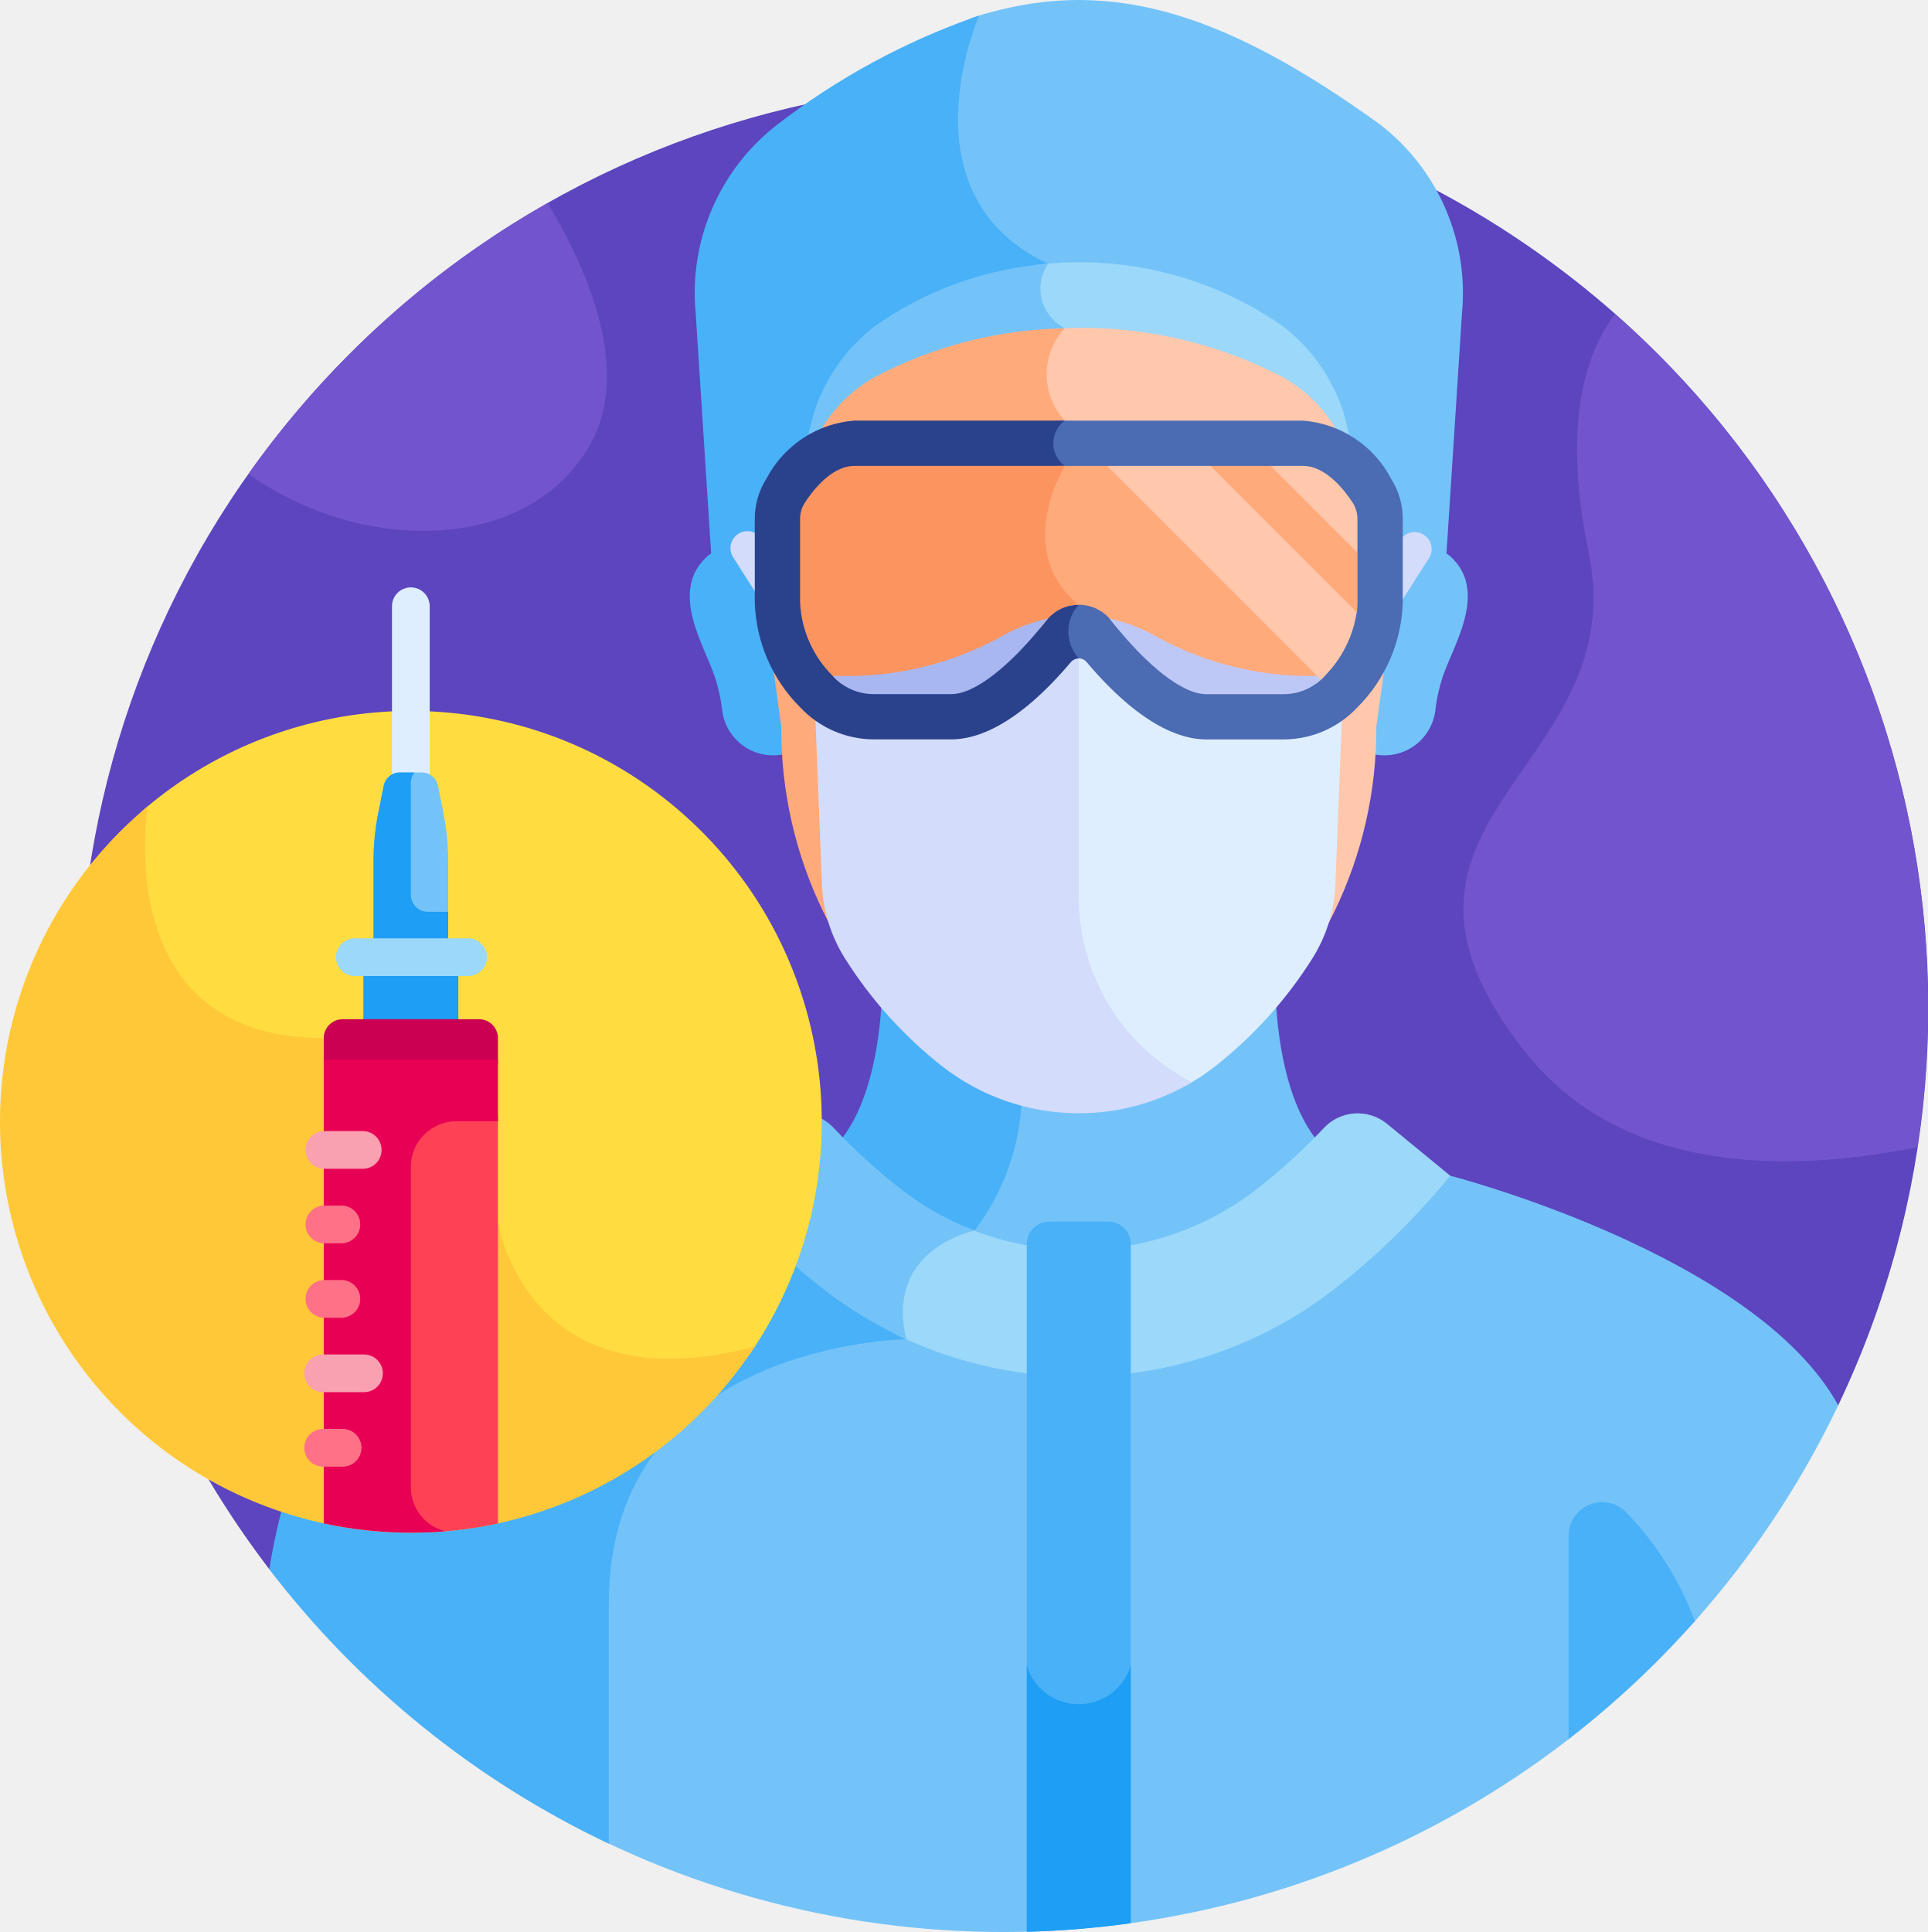
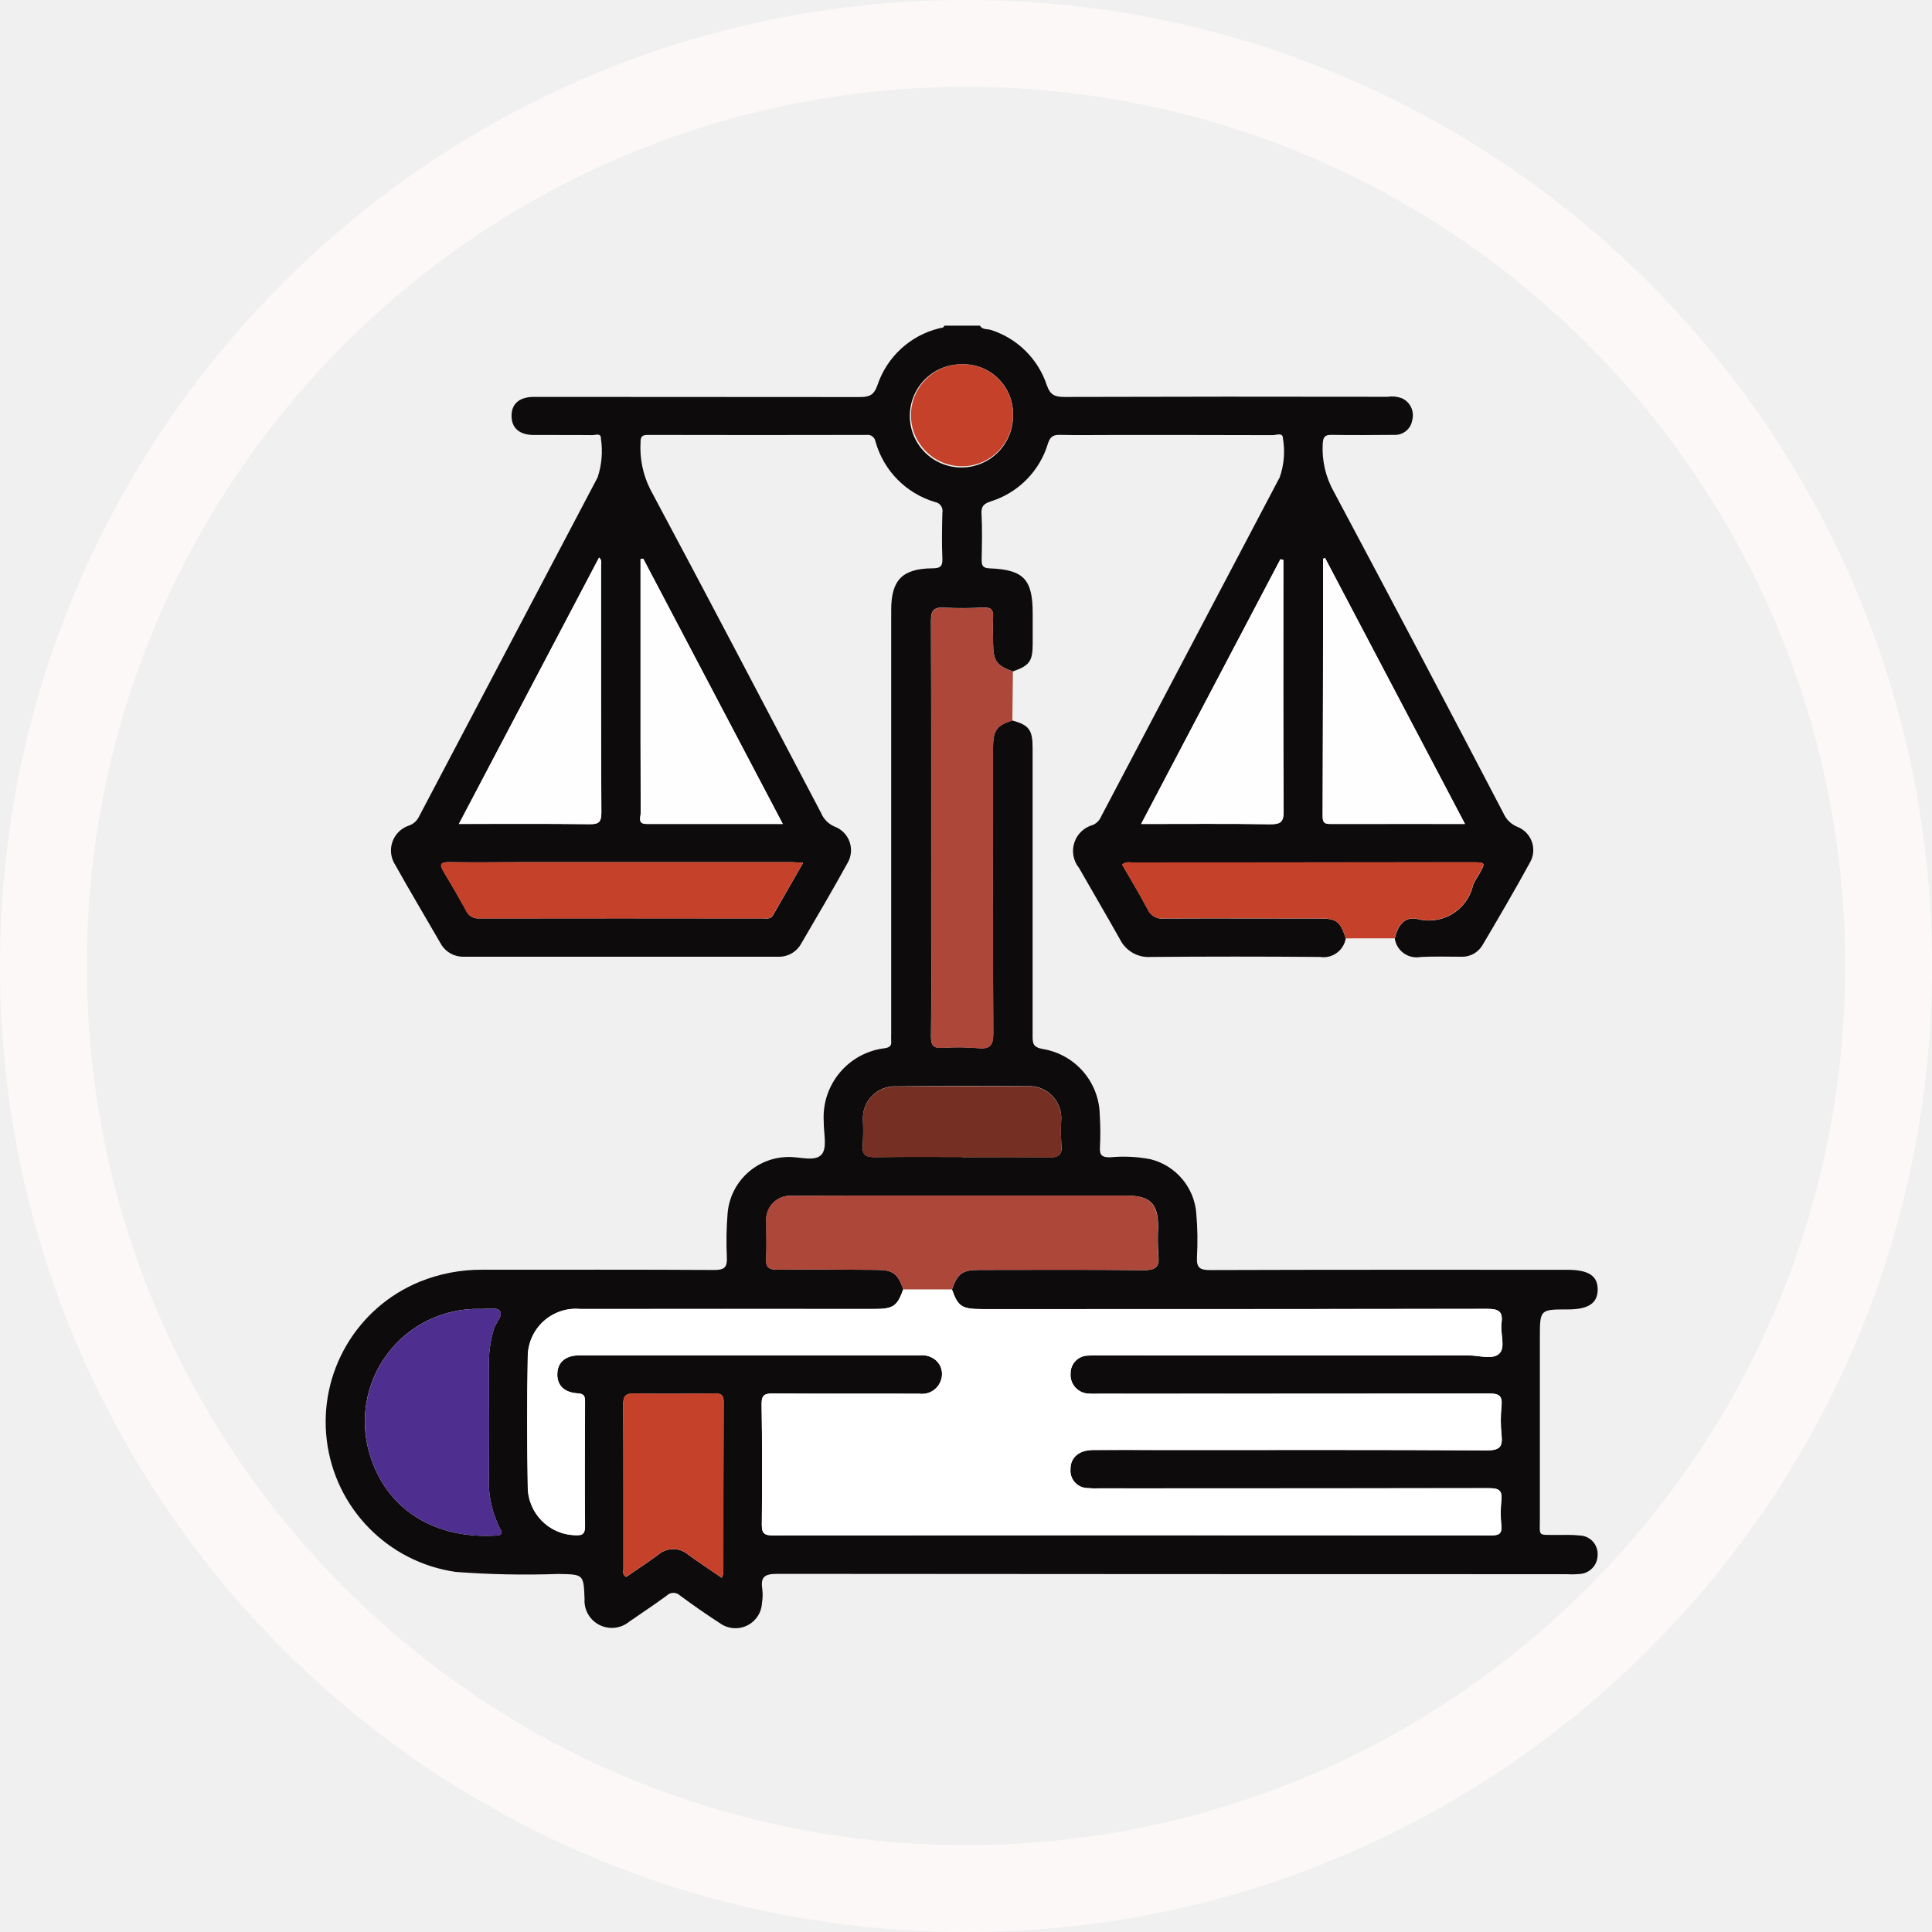
- <svg xmlns="http://www.w3.org/2000/svg" width="90" height="90.181" viewBox="0 0 90 90.181">
-   <g transform="translate(-0.514)">
-     <path d="M30.358,91.365l73.237-7.65a43.159,43.159,0,1,0-73.237,7.65Z" transform="translate(-17.272 -18.118)" fill="#5c45bf" />
-     <path d="M269.386,261.921a19.6,19.6,0,0,1-2.828,2.7,10.353,10.353,0,0,1-9.5,1.676l.214,1.119A10.728,10.728,0,0,1,255.2,273a5.191,5.191,0,0,0-.586.185,14.158,14.158,0,0,0,14.259-1.8,28.573,28.573,0,0,0,2.559-2.25C269.874,267.295,269.463,264.154,269.386,261.921Z" transform="translate(-209.343 -215.787)" fill="#73c3f9" />
-     <path d="M224.784,261.921c-.077,2.233-.488,5.374-2.045,7.206a28.568,28.568,0,0,0,2.559,2.25,14,14,0,0,0,3.425,1.955,3.743,3.743,0,0,1,.365-.1,10.875,10.875,0,0,0,2.191-5.832l-.193-1.013a10.313,10.313,0,0,1-3.475-1.763A19.636,19.636,0,0,1,224.784,261.921Z" transform="translate(-183.083 -215.787)" fill="#49b1f7" />
-     <path d="M272.9,5.828C265.467.462,260-1.2,253.771.85l.049.02a13.683,13.683,0,0,0-.906,4.425,7.27,7.27,0,0,0,4.108,7.136,3.323,3.323,0,0,0-.166.46,16.544,16.544,0,0,1,11.506,2.881,8.251,8.251,0,0,1,2.823,4.052l.77,2.992,1.638,3.677a2.926,2.926,0,0,1,2.364-.353h0L276.7,14.63a9.936,9.936,0,0,0-3.8-8.8Z" transform="translate(-207.94 0)" fill="#73c3f9" />
-     <path d="M201.137,15.7c-6.917-3.244-3.214-11.585-3.214-11.585a33.144,33.144,0,0,0-9.436,5.1,9.936,9.936,0,0,0-3.8,8.8l.741,11.509h0a2.927,2.927,0,0,1,2.364.353l1.637-3.677.77-2.992a8.251,8.251,0,0,1,2.823-4.052,16.055,16.055,0,0,1,7.877-2.909A2.855,2.855,0,0,1,201.137,15.7Z" transform="translate(-151.698 -3.392)" fill="#49b1f7" />
-     <path d="M289.137,76.6a8.251,8.251,0,0,0-2.823-4.052,16.541,16.541,0,0,0-11.473-2.885c.045.024.088.05.133.073a2.674,2.674,0,0,0-.194,1.776,2.08,2.08,0,0,0,.939,1.19c-.058.084-.126.187-.195.306a20.26,20.26,0,0,1,10.789,2.267,6.656,6.656,0,0,1,2.823,3.117l1.091,2.451Z" transform="translate(-225.893 -57.304)" fill="#9bd8f9" />
-     <path d="M222.792,72.906a2.059,2.059,0,0,1-.783-3,16.092,16.092,0,0,0-8.115,2.931,8.25,8.25,0,0,0-2.823,4.052l-1.091,4.243,1.091-2.451a6.657,6.657,0,0,1,2.823-3.117,19.529,19.529,0,0,1,8.622-2.281A3.259,3.259,0,0,1,222.792,72.906Z" transform="translate(-172.571 -57.59)" fill="#73c3f9" />
-     <path d="M367.73,145.752c-.717-.658-2.321-.324-2.939.078a8.678,8.678,0,0,1,.026,2.557l-.729,5.31c0,.428-.014.848-.038,1.261a2.4,2.4,0,0,0,2.985-2.155,8.131,8.131,0,0,1,.314-1.39C367.822,149.937,369.528,147.4,367.73,145.752Z" transform="translate(-299.504 -119.773)" fill="#73c3f9" />
-     <path d="M184.123,145.752c.717-.658,2.321-.324,2.939.078a8.685,8.685,0,0,0-.026,2.557l.729,5.31c0,.428.014.848.038,1.261a2.4,2.4,0,0,1-2.985-2.155,8.168,8.168,0,0,0-.314-1.39C184.032,149.937,182.326,147.4,184.123,145.752Z" transform="translate(-150.606 -119.773)" fill="#49b1f7" />
-     <path d="M292.35,97.09l-1.327-2.98-.77-1.728a6.655,6.655,0,0,0-2.823-3.117,20.223,20.223,0,0,0-10.669-2.273c.025.017.049.035.075.051a3.364,3.364,0,0,0,.034,4.228,1.78,1.78,0,0,0-.475,1.156,1.442,1.442,0,0,0,.5,1.026c-.442.841-1.942,4.167.625,6.462a2.013,2.013,0,0,0,.1,2.566v10.951a10.057,10.057,0,0,0,2.179,6.317,10.333,10.333,0,0,0,2.774,2.386,10.274,10.274,0,0,0,1.655-1.046,19.514,19.514,0,0,0,7.544-15.519l.729-5.31A8.617,8.617,0,0,0,292.35,97.09Z" transform="translate(-227.01 -71.647)" fill="#ffc7ab" />
-     <path d="M222.633,122.031a10.123,10.123,0,0,1-2.846-2.408,9.77,9.77,0,0,1-2.12-6.151V102.415a1.846,1.846,0,0,1,0-2.5c-3.1-2.51-.652-6.483-.652-6.483a1.308,1.308,0,0,1,0-2.114,3.175,3.175,0,0,1-.009-4.307,19.63,19.63,0,0,0-8.889,2.292,6.655,6.655,0,0,0-2.823,3.117l-.77,1.728h0L203.2,97.123a8.608,8.608,0,0,0-.15,3.175l.729,5.312a19.514,19.514,0,0,0,7.544,15.519,10.363,10.363,0,0,0,11.309.9Z" transform="translate(-166.795 -71.685)" fill="#ffaa7b" />
-     <g transform="translate(34.627 24.814)">
-       <path d="M198.529,148.7l-4.213-6.6a.793.793,0,1,1,1.336-.853l4.213,6.6a.793.793,0,0,1-1.336.853Z" transform="translate(-194.191 -140.879)" fill="#d3dcfb" />
+ <svg xmlns="http://www.w3.org/2000/svg" width="89" height="89" viewBox="0 0 89 89">
+   <g id="Grupo_116095" data-name="Grupo 116095" transform="translate(-585 -2905.239)">
+     <g id="Grupo_116016" data-name="Grupo 116016" transform="translate(-58 1903.239)">
+       <g id="Elipse_12495" data-name="Elipse 12495" transform="translate(643 1002)" fill="none" stroke="#fcf8f8" stroke-width="4">
+         <circle cx="44.5" cy="44.5" r="44.5" stroke="none" />
+         <circle cx="44.5" cy="44.5" r="42.5" fill="none" />
+       </g>
+       <g id="Grupo_116003" data-name="Grupo 116003" transform="translate(-466.842 245.624)">
+         <g id="Grupo_116003-2" data-name="Grupo 116003" transform="translate(1124.842 771.376)">
+           <path id="Trazado_173330" data-name="Trazado 173330" d="M1173.882,799.631a1.039,1.039,0,0,1-1.191.856q-3.893-.033-7.786,0a1.468,1.468,0,0,1-1.425-.813c-.618-1.1-1.26-2.189-1.885-3.287a1.242,1.242,0,0,1,.643-1.982.742.742,0,0,0,.382-.4q4.113-7.808,8.222-15.618a3.607,3.607,0,0,0,.147-1.781c0-.3-.307-.156-.468-.156-2.517-.01-5.035-.007-7.553-.007-.741,0-1.483.013-2.224-.006-.31-.008-.467.052-.579.392a3.993,3.993,0,0,1-2.641,2.674c-.288.1-.441.2-.422.556.039.7.02,1.4.007,2.107,0,.271.029.408.367.42,1.57.06,1.984.507,1.984,2.07,0,.468,0,.937,0,1.405,0,.806-.148,1.006-.916,1.275-.751-.274-.9-.488-.909-1.291,0-.41-.019-.82,0-1.228.019-.341-.122-.439-.443-.427a17.1,17.1,0,0,1-1.812.008c-.5-.035-.608.151-.606.624.017,4.6.01,9.2.01,13.807,0,1.775.012,3.549-.009,5.324-.005.412.117.544.526.521a10.612,10.612,0,0,1,1.636.013c.567.056.71-.132.707-.7-.026-4.368-.015-8.737-.013-13.105,0-.832.164-1.061.889-1.29.774.216.936.432.936,1.273q0,6.619,0,13.237c0,.358.006.547.48.628a3.131,3.131,0,0,1,2.613,3.014,13.325,13.325,0,0,1,.009,1.522c-.022.376.118.452.467.451a6.507,6.507,0,0,1,1.861.088,2.791,2.791,0,0,1,2.111,2.507,13.983,13.983,0,0,1,.031,1.988c-.027.485.108.613.6.611,5.486-.019,10.973-.012,16.459-.012.985,0,1.412.282,1.4.925-.011.621-.434.9-1.374.9-1.289,0-1.289,0-1.289,1.309q0,4.159,0,8.317c0,.868-.12.75.79.763.351,0,.7-.013,1.053.026a.849.849,0,0,1,.817.893.877.877,0,0,1-.845.881,3.97,3.97,0,0,1-.585.008q-18.187,0-36.373-.015c-.575,0-.764.146-.677.7a2.274,2.274,0,0,1-.015.642,1.223,1.223,0,0,1-1.948.923c-.623-.4-1.228-.828-1.824-1.265a.438.438,0,0,0-.614,0c-.563.417-1.152.8-1.725,1.2a1.265,1.265,0,0,1-1.371.156,1.248,1.248,0,0,1-.691-1.193c-.042-1.155-.049-1.135-1.2-1.159a42.525,42.525,0,0,1-4.736-.094,6.98,6.98,0,0,1-1.642-13.374,7.538,7.538,0,0,1,2.847-.546c3.573,0,7.146-.01,10.719.011.475,0,.586-.14.568-.585a15.412,15.412,0,0,1,.036-2.047,2.83,2.83,0,0,1,2.771-2.572c.537-.02,1.254.237,1.561-.12.265-.308.086-1,.094-1.526a3.2,3.2,0,0,1,2.835-3.368c.235-.048.289-.127.273-.331-.009-.116,0-.234,0-.351q0-9.752,0-19.5c0-1.38.507-1.909,1.9-1.923.353,0,.474-.082.458-.452-.031-.7-.018-1.406,0-2.108a.416.416,0,0,0-.337-.493,4.037,4.037,0,0,1-2.746-2.792.365.365,0,0,0-.412-.3q-5.037.012-10.074,0c-.248,0-.333.065-.335.325a4.289,4.289,0,0,0,.448,2.183c2.65,4.952,5.251,9.93,7.864,14.9a1.171,1.171,0,0,0,.62.632,1.163,1.163,0,0,1,.592,1.7c-.685,1.243-1.407,2.467-2.123,3.692a1.162,1.162,0,0,1-1.063.605q-7.233,0-14.467,0a1.188,1.188,0,0,1-1.1-.644c-.691-1.2-1.4-2.381-2.072-3.586a1.211,1.211,0,0,1,.651-1.818.8.8,0,0,0,.445-.408q4.109-7.815,8.227-15.625a3.85,3.85,0,0,0,.153-1.778c.011-.288-.26-.166-.4-.168-.9-.012-1.8,0-2.694-.007-.65,0-1.012-.31-1.024-.855-.012-.576.354-.9,1.035-.9q7.5,0,14.995.008c.441,0,.664-.079.826-.549a4.006,4.006,0,0,1,2.842-2.617c.089-.026.2,0,.238-.123h1.64c.118.2.345.143.516.2a3.987,3.987,0,0,1,2.563,2.535c.16.471.386.55.827.549q7.438-.022,14.876-.007a1.312,1.312,0,0,1,.634.058.857.857,0,0,1,.5,1.015.8.8,0,0,1-.826.681c-.957.008-1.914.016-2.87,0-.324-.007-.409.081-.429.414a4.046,4.046,0,0,0,.521,2.22q3.936,7.382,7.807,14.8a1.183,1.183,0,0,0,.629.618,1.148,1.148,0,0,1,.586,1.655c-.7,1.281-1.437,2.538-2.179,3.794a1.081,1.081,0,0,1-.979.539c-.625,0-1.25-.022-1.874.011a1.015,1.015,0,0,1-1.192-.853c.132-.539.4-1.02,1.02-.9a2.091,2.091,0,0,0,2.593-1.575,3.316,3.316,0,0,1,.259-.457c.325-.572.325-.575-.317-.575q-7.813,0-15.626.009c-.146,0-.307-.056-.484.1.393.682.806,1.358,1.175,2.059a.71.71,0,0,0,.736.421c2.38-.012,4.76,0,7.14,0C1173.46,798.713,1173.619,798.83,1173.882,799.631ZM1153.5,815.8c-.28.781-.459.905-1.34.906q-6.765,0-13.53,0a2.217,2.217,0,0,0-2.428,2.209c-.039,1.991-.036,3.983,0,5.974a2.239,2.239,0,0,0,2.181,2.238c.306.019.46-.033.457-.4-.014-1.913-.006-3.827,0-5.74,0-.247-.022-.375-.335-.395-.652-.04-.974-.4-.94-.94.032-.51.392-.809,1.013-.81q7.848,0,15.7,0a.973.973,0,0,1,.614.145.843.843,0,0,1,.351.977.913.913,0,0,1-.994.645c-2.245-.007-4.49.005-6.735-.011-.378,0-.546.051-.54.494.029,1.854.028,3.709.01,5.564,0,.4.137.481.507.48q16.546-.013,33.092,0c.343,0,.5-.062.469-.444a5.744,5.744,0,0,1,0-1.17c.058-.49-.151-.563-.586-.562q-8.961.02-17.922.008a4.67,4.67,0,0,1-.585-.014.8.8,0,0,1-.756-.875c0-.529.388-.871,1.025-.877,1.132-.012,2.265,0,3.4,0,4.92,0,9.84-.012,14.759.016.589,0,.732-.165.673-.708a6.56,6.56,0,0,1,0-1.345c.046-.469-.121-.568-.572-.567q-8.99.024-17.981.01a3.993,3.993,0,0,1-.527-.008.863.863,0,0,1-.772-.936.811.811,0,0,1,.828-.812c.194-.014.39-.007.586-.007q8.463,0,16.927,0c.482,0,1.109.21,1.409-.086s.033-.929.1-1.406c.078-.554-.15-.654-.664-.654q-11.626.025-23.252.011c-.945,0-1.117-.113-1.4-.906.266-.751.478-.9,1.29-.9,2.5,0,5-.017,7.5.012.542.006.791-.1.718-.692a10.793,10.793,0,0,1-.01-1.287c0-1.1-.362-1.456-1.481-1.457q-5.885,0-11.77,0c-1.191,0-2.381,0-3.572.013a1.108,1.108,0,0,0-1.225,1.235c-.006.546.024,1.095-.01,1.639-.025.413.115.53.525.526,1.5-.017,3.006,0,4.509.009C1153.022,814.9,1153.23,815.049,1153.5,815.8Zm-19.542.9a5.186,5.186,0,0,0-5.042,6.688c.751,2.511,2.932,3.923,5.826,3.754.346-.02.268-.162.158-.367a4.791,4.791,0,0,1-.491-2.37c.018-1.773.01-3.547,0-5.32a5.539,5.539,0,0,1,.222-1.435c.081-.31.463-.651.275-.868C1134.76,816.611,1134.287,816.718,1133.957,816.7Zm-.93-22.341c2.082,0,4.048-.014,6.014.011.431.006.551-.091.548-.538-.02-3.785-.011-7.57-.015-11.355,0-.118.057-.26-.09-.39Zm46.347,0-6.449-12.255c-.059.03-.086.037-.086.045-.007,3.961-.008,7.922-.022,11.883,0,.321.15.331.392.33C1175.219,794.357,1177.229,794.36,1179.374,794.36Zm-37.854-12.217-.125.014v5.138c0,2.187,0,4.373.007,6.56,0,.19-.154.507.264.506,2.062,0,4.124,0,6.282,0Zm29.487.054-.136-.031-6.415,12.194c2.053,0,4-.017,5.95.012.477.007.617-.1.614-.6-.024-3.689-.013-7.379-.013-11.069Zm-22.12,13.954c-.249-.013-.4-.029-.548-.029q-6.061,0-12.121,0c-1.21,0-2.421.018-3.63,0-.448-.008-.447.132-.252.456.352.584.694,1.175,1.022,1.773a.6.6,0,0,0,.6.362q6.529-.01,13.058,0c.17,0,.367.049.476-.139C1147.944,797.788,1148.395,797,1148.886,796.15Zm-3.75,32.938a1.049,1.049,0,0,0,.073-.225c0-2.631,0-5.262.012-7.893,0-.336-.154-.375-.427-.373-1.228.01-2.456.023-3.683,0-.416-.009-.52.12-.517.525.018,2.514.008,5.028.012,7.543,0,.122-.066.274.126.382.483-.332.986-.66,1.468-1.016a1.057,1.057,0,0,1,1.389-.008C1144.085,828.381,1144.6,828.719,1145.136,829.088Zm11.07-19.384v.008c1.324,0,2.649-.015,3.974.008.435.008.657-.079.6-.572a10.839,10.839,0,0,1-.009-1.109,1.473,1.473,0,0,0-1.549-1.6q-3.01-.023-6.019.009a1.471,1.471,0,0,0-1.563,1.58,10.769,10.769,0,0,1-.009,1.109c-.056.492.164.58.6.572C1153.556,809.689,1154.881,809.7,1156.206,809.7Zm2.347-34.151a2.292,2.292,0,0,0-2.353-2.369,2.378,2.378,0,1,0,2.353,2.369Z" transform="translate(-1126.888 -771.404)" fill="#0d0b0c" />
+           <path id="Trazado_173331" data-name="Trazado 173331" d="M1240.358,827.7c-.725.23-.888.459-.889,1.29,0,4.369-.012,8.737.013,13.105,0,.568-.14.756-.707.7a10.626,10.626,0,0,0-1.636-.013c-.41.023-.531-.109-.526-.521.021-1.774.009-3.549.009-5.324,0-4.6.007-9.2-.01-13.807,0-.474.1-.66.607-.624a17.163,17.163,0,0,0,1.812-.008c.321-.012.463.086.443.427-.023.408-.008.819,0,1.228.007.8.159,1.017.909,1.291Q1240.367,826.567,1240.358,827.7Z" transform="translate(-1208.722 -809.506)" fill="#ac473a" />
+           <path id="Trazado_173332" data-name="Trazado 173332" d="M1281.531,872.157c-.263-.8-.422-.919-1.257-.92-2.38,0-4.76-.012-7.14,0a.71.71,0,0,1-.736-.421c-.369-.7-.782-1.377-1.175-2.059.177-.158.338-.1.484-.1q7.813-.008,15.626-.009c.642,0,.642,0,.317.575a3.283,3.283,0,0,0-.259.457,2.091,2.091,0,0,1-2.593,1.575c-.616-.116-.888.364-1.02.9Z" transform="translate(-1234.536 -843.93)" fill="#c6412a" />
+           <path id="Trazado_173333" data-name="Trazado 173333" d="M1182.983,946.081c.282.792.454.906,1.4.906q11.626,0,23.252-.011c.514,0,.743.1.664.653-.067.477.2,1.109-.1,1.406s-.927.085-1.409.086q-8.463.009-16.927,0c-.2,0-.391-.007-.586.007a.811.811,0,0,0-.828.812.863.863,0,0,0,.772.936,3.972,3.972,0,0,0,.527.009q8.99,0,17.981-.01c.45,0,.618.1.572.567a6.562,6.562,0,0,0,0,1.345c.059.543-.084.711-.673.708-4.919-.029-9.84-.016-14.759-.016-1.132,0-2.265-.008-3.4,0-.636.007-1.03.348-1.025.877a.8.8,0,0,0,.756.875,4.707,4.707,0,0,0,.585.013q8.961,0,17.922-.008c.435,0,.644.072.586.562a5.753,5.753,0,0,0,0,1.17c.033.382-.125.444-.469.444q-16.546-.013-33.092,0c-.37,0-.511-.077-.507-.48.018-1.854.019-3.709-.01-5.564-.007-.443.161-.5.539-.494,2.245.016,4.49,0,6.735.011a.913.913,0,0,0,.994-.645.843.843,0,0,0-.351-.977.975.975,0,0,0-.614-.145q-7.849,0-15.7,0c-.621,0-.981.3-1.013.809-.034.545.288.9.94.94.312.019.336.148.335.395-.009,1.913-.017,3.827,0,5.74,0,.366-.151.418-.457.4a2.239,2.239,0,0,1-2.181-2.238c-.034-1.99-.038-3.983,0-5.974a2.217,2.217,0,0,1,2.428-2.209q6.765-.009,13.53,0c.882,0,1.061-.125,1.341-.906Z" transform="translate(-1154.132 -901.683)" fill="#fff" />
+           <path id="Trazado_173334" data-name="Trazado 173334" d="M1215.26,933.384h-2.24c-.269-.753-.478-.9-1.291-.9-1.5-.007-3.006-.026-4.509-.009-.41,0-.55-.113-.525-.526.033-.544,0-1.093.009-1.639a1.108,1.108,0,0,1,1.225-1.235c1.191-.014,2.381-.013,3.572-.013q5.885,0,11.77,0c1.119,0,1.478.355,1.481,1.457a10.845,10.845,0,0,0,.01,1.287c.073.6-.176.7-.718.692-2.5-.028-5-.014-7.5-.012C1215.738,932.482,1215.527,932.633,1215.26,933.384Z" transform="translate(-1186.409 -888.986)" fill="#ac473a" />
+           <path id="Trazado_173335" data-name="Trazado 173335" d="M1139.235,949.568c.329.017.8-.09.952.083.187.216-.194.558-.275.867a5.548,5.548,0,0,0-.222,1.435c.006,1.773.015,3.547,0,5.32a4.791,4.791,0,0,0,.491,2.37c.11.205.188.346-.158.367-2.895.169-5.075-1.243-5.826-3.754A5.187,5.187,0,0,1,1139.235,949.568Z" transform="translate(-1132.166 -904.271)" fill="#4e2e8e" />
+           <path id="Trazado_173336" data-name="Trazado 173336" d="M1151.042,825.71l6.458-12.272c.147.13.09.272.09.39,0,3.785-.005,7.57.015,11.355,0,.446-.118.543-.548.538C1155.09,825.7,1153.124,825.71,1151.042,825.71Z" transform="translate(-1144.903 -802.754)" fill="#fffeff" />
+           <path id="Trazado_173337" data-name="Trazado 173337" d="M1314.146,825.76c-2.146,0-4.156,0-6.165,0-.242,0-.393-.009-.392-.33q.022-5.941.022-11.883c0-.008.027-.015.086-.045Z" transform="translate(-1261.66 -802.804)" fill="#fffeff" />
+           <path id="Trazado_173338" data-name="Trazado 173338" d="M1184.029,813.653l6.428,12.217c-2.158,0-4.22,0-6.282,0-.418,0-.263-.316-.264-.506-.01-2.187-.007-4.373-.007-6.56v-5.138Z" transform="translate(-1169.397 -802.914)" fill="#fffeff" />
+           <path id="Trazado_173339" data-name="Trazado 173339" d="M1281.24,813.775v.51c0,3.69-.011,7.379.013,11.069,0,.5-.137.6-.614.6-1.949-.029-3.9-.012-5.951-.012l6.415-12.194Z" transform="translate(-1237.122 -802.982)" fill="#fffeff" />
+           <path id="Trazado_173340" data-name="Trazado 173340" d="M1164.5,868.673c-.491.851-.943,1.638-1.4,2.421-.11.188-.306.139-.476.139q-6.529,0-13.058,0a.6.6,0,0,1-.6-.362q-.491-.9-1.022-1.773c-.195-.324-.2-.463.252-.456,1.21.02,2.42,0,3.63,0q6.06,0,12.121,0C1164.105,868.644,1164.255,868.659,1164.5,868.673Z" transform="translate(-1142.505 -843.927)" fill="#c6412a" />
+           <path id="Trazado_173341" data-name="Trazado 173341" d="M1185.352,973.428c-.537-.369-1.051-.707-1.547-1.069a1.057,1.057,0,0,0-1.389.008c-.482.356-.985.684-1.468,1.016-.192-.108-.126-.261-.126-.382,0-2.514.005-5.028-.012-7.543,0-.4.1-.534.517-.525,1.227.026,2.455.012,3.683,0,.273,0,.429.037.428.373-.012,2.631-.008,5.262-.012,7.893A1.044,1.044,0,0,1,1185.352,973.428Z" transform="translate(-1167.104 -915.744)" fill="#c6412a" />
+           <path id="Trazado_173342" data-name="Trazado 173342" d="M1228.788,912.5c-1.325,0-2.65-.015-3.974.009-.436.008-.656-.079-.6-.572a10.7,10.7,0,0,0,.009-1.109,1.471,1.471,0,0,1,1.563-1.58q3.009-.027,6.019-.009a1.473,1.473,0,0,1,1.549,1.6,10.837,10.837,0,0,0,.009,1.109c.056.493-.166.58-.6.572-1.324-.023-2.649-.008-3.974-.008Z" transform="translate(-1199.47 -874.196)" fill="#752f23" />
+           <path id="Trazado_173343" data-name="Trazado 173343" d="M1237.68,780.773a2.35,2.35,0,1,1-2.353-2.369A2.305,2.305,0,0,1,1237.68,780.773Z" transform="translate(-1206.015 -776.624)" fill="#c6412a" />
+         </g>
+       </g>
    </g>
-     <g transform="translate(61.59 24.814)">
-       <path d="M347.635,148.894a.793.793,0,0,1-.242-1.095l4.184-6.556a.793.793,0,0,1,1.336.853l-4.184,6.556A.792.792,0,0,1,347.635,148.894Z" transform="translate(-347.269 -140.878)" fill="#d3dcfb" />
-     </g>
-     <path d="M294.079,165.925a14.9,14.9,0,0,1-7.7-1.836,7.2,7.2,0,0,0-4.231-.954,1.9,1.9,0,0,0,.353,2.079v10.951a10.058,10.058,0,0,0,2.178,6.317,10.407,10.407,0,0,0,3.093,2.57,10.267,10.267,0,0,0,1.336-.878,19.842,19.842,0,0,0,4.593-5.1,7,7,0,0,0,1.047-3.384l.329-8.347C295.12,166.559,294.655,165.906,294.079,165.925Z" transform="translate(-231.899 -134.378)" fill="#deeeff" />
-     <path d="M228.819,186.376a10.355,10.355,0,0,0,5.278-1.444,10.19,10.19,0,0,1-3.159-2.583,9.77,9.77,0,0,1-2.12-6.151V165.141a1.652,1.652,0,0,1-.317-1.993,7.333,7.333,0,0,0-3.3.975,14.9,14.9,0,0,1-7.7,1.836c-.576-.019-1.041.635-1,1.417l.329,8.347a7,7,0,0,0,1.047,3.384,19.836,19.836,0,0,0,4.593,5.1,10.344,10.344,0,0,0,6.342,2.169Z" transform="translate(-177.946 -134.412)" fill="#d3dcfb" />
-     <path d="M205.447,337.88l5.9-5.513a43.22,43.22,0,0,0,6.69-10.075c-3.88-7.049-18.11-10.717-18.11-10.717h-.285a34.031,34.031,0,0,1-5.138,4.961,19.473,19.473,0,0,1-20.329,2.165c.012.085.023.169.039.256a19.79,19.79,0,0,0-6.727,1.609,11.334,11.334,0,0,0-7.1,10.954v11.106a43.176,43.176,0,0,0,45.061-4.745Z" transform="translate(-131.713 -256.695)" fill="#73c3f9" />
-     <path d="M92.622,311.575h-.285S77.561,315.383,74.016,322.7a30,30,0,0,0-2.124,7.246,43.331,43.331,0,0,0,15.851,12.812V331.52c0-12.153,13.887-12.311,13.887-12.311-.031-.129-.057-.255-.079-.377a19.3,19.3,0,0,1-3.791-2.3A34.025,34.025,0,0,1,92.622,311.575Z" transform="translate(-58.807 -256.695)" fill="#49b1f7" />
-     <path d="M260.775,295.514a2.161,2.161,0,0,0-2.945.2,27.652,27.652,0,0,1-3.145,2.863,13.564,13.564,0,0,1-13.567,1.767,4.8,4.8,0,0,0-2.613,1.868,4.152,4.152,0,0,0-.487,3.113l-.185.011a19.473,19.473,0,0,0,20.476-2.094,34.118,34.118,0,0,0,5.423-5.3Z" transform="translate(-195.518 -243.061)" fill="#9bd8f9" />
-     <path d="M197.01,298.574a27.638,27.638,0,0,1-3.145-2.863,2.161,2.161,0,0,0-2.945-.2l-2.956,2.427a34.109,34.109,0,0,0,5.423,5.3,19.3,19.3,0,0,0,3.869,2.331c-1.022-4.235,3.182-5.064,3.182-5.064A13.433,13.433,0,0,1,197.01,298.574Z" transform="translate(-154.433 -243.062)" fill="#73c3f9" />
-     <path d="M292.455,114.167a5.07,5.07,0,0,0-4.1-2.7H276.864a1.772,1.772,0,0,0-.468,1.148,1.442,1.442,0,0,0,.5,1.026c-.442.841-1.942,4.167.625,6.462a2.015,2.015,0,0,0,.085,2.551.471.471,0,0,1,.636.076c2.51,2.97,4.407,3.617,5.581,3.617h3.647a4.735,4.735,0,0,0,3.429-1.508,7.223,7.223,0,0,0,2.107-4.89v-3.882A3.5,3.5,0,0,0,292.455,114.167Z" transform="translate(-227.01 -91.832)" fill="#4b6bb2" />
-     <path d="M215.323,122.728a.469.469,0,0,1,.36-.167,1.846,1.846,0,0,1,0-2.5c-3.1-2.51-.652-6.483-.652-6.483a1.308,1.308,0,0,1,0-2.114h-9.823a5.07,5.07,0,0,0-4.1,2.7,3.5,3.5,0,0,0-.549,1.9v3.882a7.225,7.225,0,0,0,2.107,4.89,4.735,4.735,0,0,0,3.429,1.508h3.647C210.916,126.345,212.813,125.7,215.323,122.728Z" transform="translate(-164.811 -91.832)" fill="#2a428c" />
-     <path d="M286.835,123.466h-2.8a15.315,15.315,0,0,1-4.824,0h-2.37c.02.02.038.04.058.06-.442.841-1.941,4.165.623,6.46a1.9,1.9,0,0,1,.363-.038,1.927,1.927,0,0,1,1.518.744c.093.118.185.232.278.344a7.647,7.647,0,0,1,1.817.746,14.857,14.857,0,0,0,7.47,1.841,2.788,2.788,0,0,0,.22-.18,7.163,7.163,0,0,1,1.677-3.147,4.034,4.034,0,0,0,.029-.463v-2.313A19.67,19.67,0,0,0,286.835,123.466Z" transform="translate(-227.01 -101.719)" fill="#ffaa7b" />
-     <path d="M224.05,130.692a1.927,1.927,0,0,1,1.518-.744c-3.1-2.51-.652-6.483-.652-6.483h-9.823c-1.09,0-1.986,1.211-2.322,1.732a1.388,1.388,0,0,0-.213.754v3.882a5.159,5.159,0,0,0,1.533,3.443,2.8,2.8,0,0,0,.392.346,14.856,14.856,0,0,0,7.47-1.841,7.648,7.648,0,0,1,1.817-.746C223.865,130.923,223.957,130.809,224.05,130.692Z" transform="translate(-174.696 -101.718)" fill="#fc9460" />
-     <path d="M304.592,166.634a.744.744,0,0,0-.163-.015,14.9,14.9,0,0,1-7.695-1.836,7.576,7.576,0,0,0-2.18-.834c.028.032.058.062.085.1,1.693,2.145,3.347,3.426,4.422,3.426h3.647A2.578,2.578,0,0,0,304.592,166.634Z" transform="translate(-242.249 -135.073)" fill="#bec8f7" />
-     <path d="M229.146,164.784a14.9,14.9,0,0,1-7.7,1.836.747.747,0,0,0-.164.015,2.579,2.579,0,0,0,1.884.838h3.647c1.076,0,2.729-1.281,4.422-3.426.027-.034.056-.064.085-.1A7.575,7.575,0,0,0,229.146,164.784Z" transform="translate(-181.887 -135.073)" fill="#a8b7ef" />
-     <path d="M338.768,123.466h-1.521l4.056,4.056v-1.569a1.388,1.388,0,0,0-.213-.754C340.755,124.677,339.858,123.466,338.768,123.466Z" transform="translate(-277.422 -101.719)" fill="#ffc7ab" />
-     <path d="M298.765,123.466h-4.824l9.978,9.978c.059-.053.117-.108.172-.166a5.38,5.38,0,0,0,1.5-2.98Z" transform="translate(-241.744 -101.719)" fill="#ffc7ab" />
-     <path d="M276.444,323.733h-2.762a1.046,1.046,0,0,0-1.046,1.046v32.1a43.418,43.418,0,0,0,4.854-.4v-31.7A1.046,1.046,0,0,0,276.444,323.733Z" transform="translate(-224.191 -266.712)" fill="#49b1f7" />
-     <path d="M39.449,201.318a8.109,8.109,0,0,0,6.464,2.625l8,8.425a8.287,8.287,0,0,0,3.413,5.214c2.168,1.43,5.064,1.7,8.607.822a19.179,19.179,0,0,0-28.42-25.292c-.143,1.161-.464,5.363,1.937,8.206Z" transform="translate(-30.4 -155.223)" fill="#ffdd40" />
-     <path d="M35.749,238.872c-10.713,2.826-11.991-5.834-11.991-5.834l-8.131-8.565c-10.051,0-8.212-10.824-8.212-10.825a19.179,19.179,0,1,0,28.334,25.224Z" transform="translate(0 -176.017)" fill="#ffc839" />
-     <g transform="translate(18.812 27.447)">
-       <path d="M105.282,166.013a.881.881,0,0,1-.881-.881V156.71a.881.881,0,1,1,1.761,0v8.423A.881.881,0,0,1,105.282,166.013Z" transform="translate(-104.401 -155.829)" fill="#deeeff" />
-     </g>
-     <path d="M101.76,204.711h-1.026a.769.769,0,0,0-.754.618l-.253,1.264a11.5,11.5,0,0,0-.223,2.255v4.484h3.486v-4.484a11.5,11.5,0,0,0-.223-2.255l-.253-1.264A.769.769,0,0,0,101.76,204.711Z" transform="translate(-81.554 -168.654)" fill="#73c3f9" />
-     <path d="M102.042,211.217a.8.8,0,0,1-.794-.794V205.2a.785.785,0,0,1,.173-.488h-.686a.769.769,0,0,0-.754.618l-.253,1.264a11.5,11.5,0,0,0-.223,2.255v4.484h3.486v-2.116h-.949Z" transform="translate(-81.555 -168.655)" fill="#1e9ef4" />
-     <path d="M96.813,253.659h4.434v3.122H96.813Z" transform="translate(-79.337 -208.981)" fill="#1e9ef4" />
-     <g transform="translate(16.17 43.798)">
-       <path d="M95.563,250.42H90.278a.881.881,0,0,1,0-1.761h5.285a.881.881,0,1,1,0,1.761Z" transform="translate(-89.397 -248.659)" fill="#9bd8f9" />
-     </g>
-     <path d="M93.57,270.106H87.2a.881.881,0,0,0-.881.881v1.191h8.131v-1.191A.881.881,0,0,0,93.57,270.106Z" transform="translate(-70.692 -222.531)" fill="#cc0053" />
-     <path d="M110.862,295.716a2.186,2.186,0,0,0-2.179,2.179v15.442a2.177,2.177,0,0,0,.983,1.816,19.23,19.23,0,0,0,3.209-.413V295.716Z" transform="translate(-89.117 -243.63)" fill="#ff4155" />
-     <path d="M90.385,300.8V285.828a2.12,2.12,0,0,1,2.114-2.114H94.45v-2.874H86.319v21.644a19.254,19.254,0,0,0,4.065.433q.807,0,1.6-.067A2.12,2.12,0,0,1,90.385,300.8Z" transform="translate(-70.692 -231.375)" fill="#e80054" />
-     <g transform="translate(14.747 52.796)">
-       <path d="M84.048,301.507H82.2a.881.881,0,0,1,0-1.761h1.848a.881.881,0,0,1,0,1.761Z" transform="translate(-81.319 -299.746)" fill="#f9a0b1" />
-     </g>
-     <g transform="translate(14.747 56.272)">
-       <path d="M83.051,321.241H82.2a.881.881,0,0,1,0-1.761h.851a.881.881,0,0,1,0,1.761Z" transform="translate(-81.319 -319.48)" fill="#ff7186" />
-     </g>
-     <g transform="translate(14.747 59.748)">
-       <path d="M83.051,340.974H82.2a.881.881,0,0,1,0-1.761h.851a.881.881,0,0,1,0,1.761Z" transform="translate(-81.319 -339.213)" fill="#ff7186" />
-     </g>
-     <g transform="translate(14.747 63.223)">
-       <path d="M84.048,360.708H82.2a.881.881,0,1,1,0-1.761h1.848a.881.881,0,1,1,0,1.761Z" transform="translate(-81.319 -358.947)" fill="#f9a0b1" />
-     </g>
-     <g transform="translate(14.747 66.699)">
-       <path d="M83.051,380.441H82.2a.881.881,0,1,1,0-1.761h.851a.881.881,0,1,1,0,1.761Z" transform="translate(-81.319 -378.68)" fill="#ff7186" />
-     </g>
-     <path d="M66.378,66.469C71.48,70.127,79.337,70.3,82.3,65.14c1.969-3.429-.035-8.109-1.96-11.312A43.369,43.369,0,0,0,66.378,66.469Z" transform="translate(-54.263 -44.347)" fill="#7255ce" />
-     <path d="M410.042,115.608a43.047,43.047,0,0,0-14.613-32.365c-1.756,2.328-2.282,6.052-1.226,11.14,2.114,10.189-11.566,12.356-2.994,23.263,4.476,5.695,12.117,5.725,18.341,4.483a43.46,43.46,0,0,0,.494-6.521Z" transform="translate(-319.528 -68.581)" fill="#7255ce" />
-     <path d="M275.063,443.181a2.534,2.534,0,0,1-2.427-1.809V453.8a43.4,43.4,0,0,0,4.854-.4V441.372A2.534,2.534,0,0,1,275.063,443.181Z" transform="translate(-224.191 -363.63)" fill="#1e9ef4" />
-     <path d="M422.118,403.649a14.756,14.756,0,0,0-3.2-5.075,1.571,1.571,0,0,0-2.7,1.1v9.489A43.39,43.39,0,0,0,422.118,403.649Z" transform="translate(-342.484 -327.978)" fill="#49b1f7" />
  </g>
</svg>
